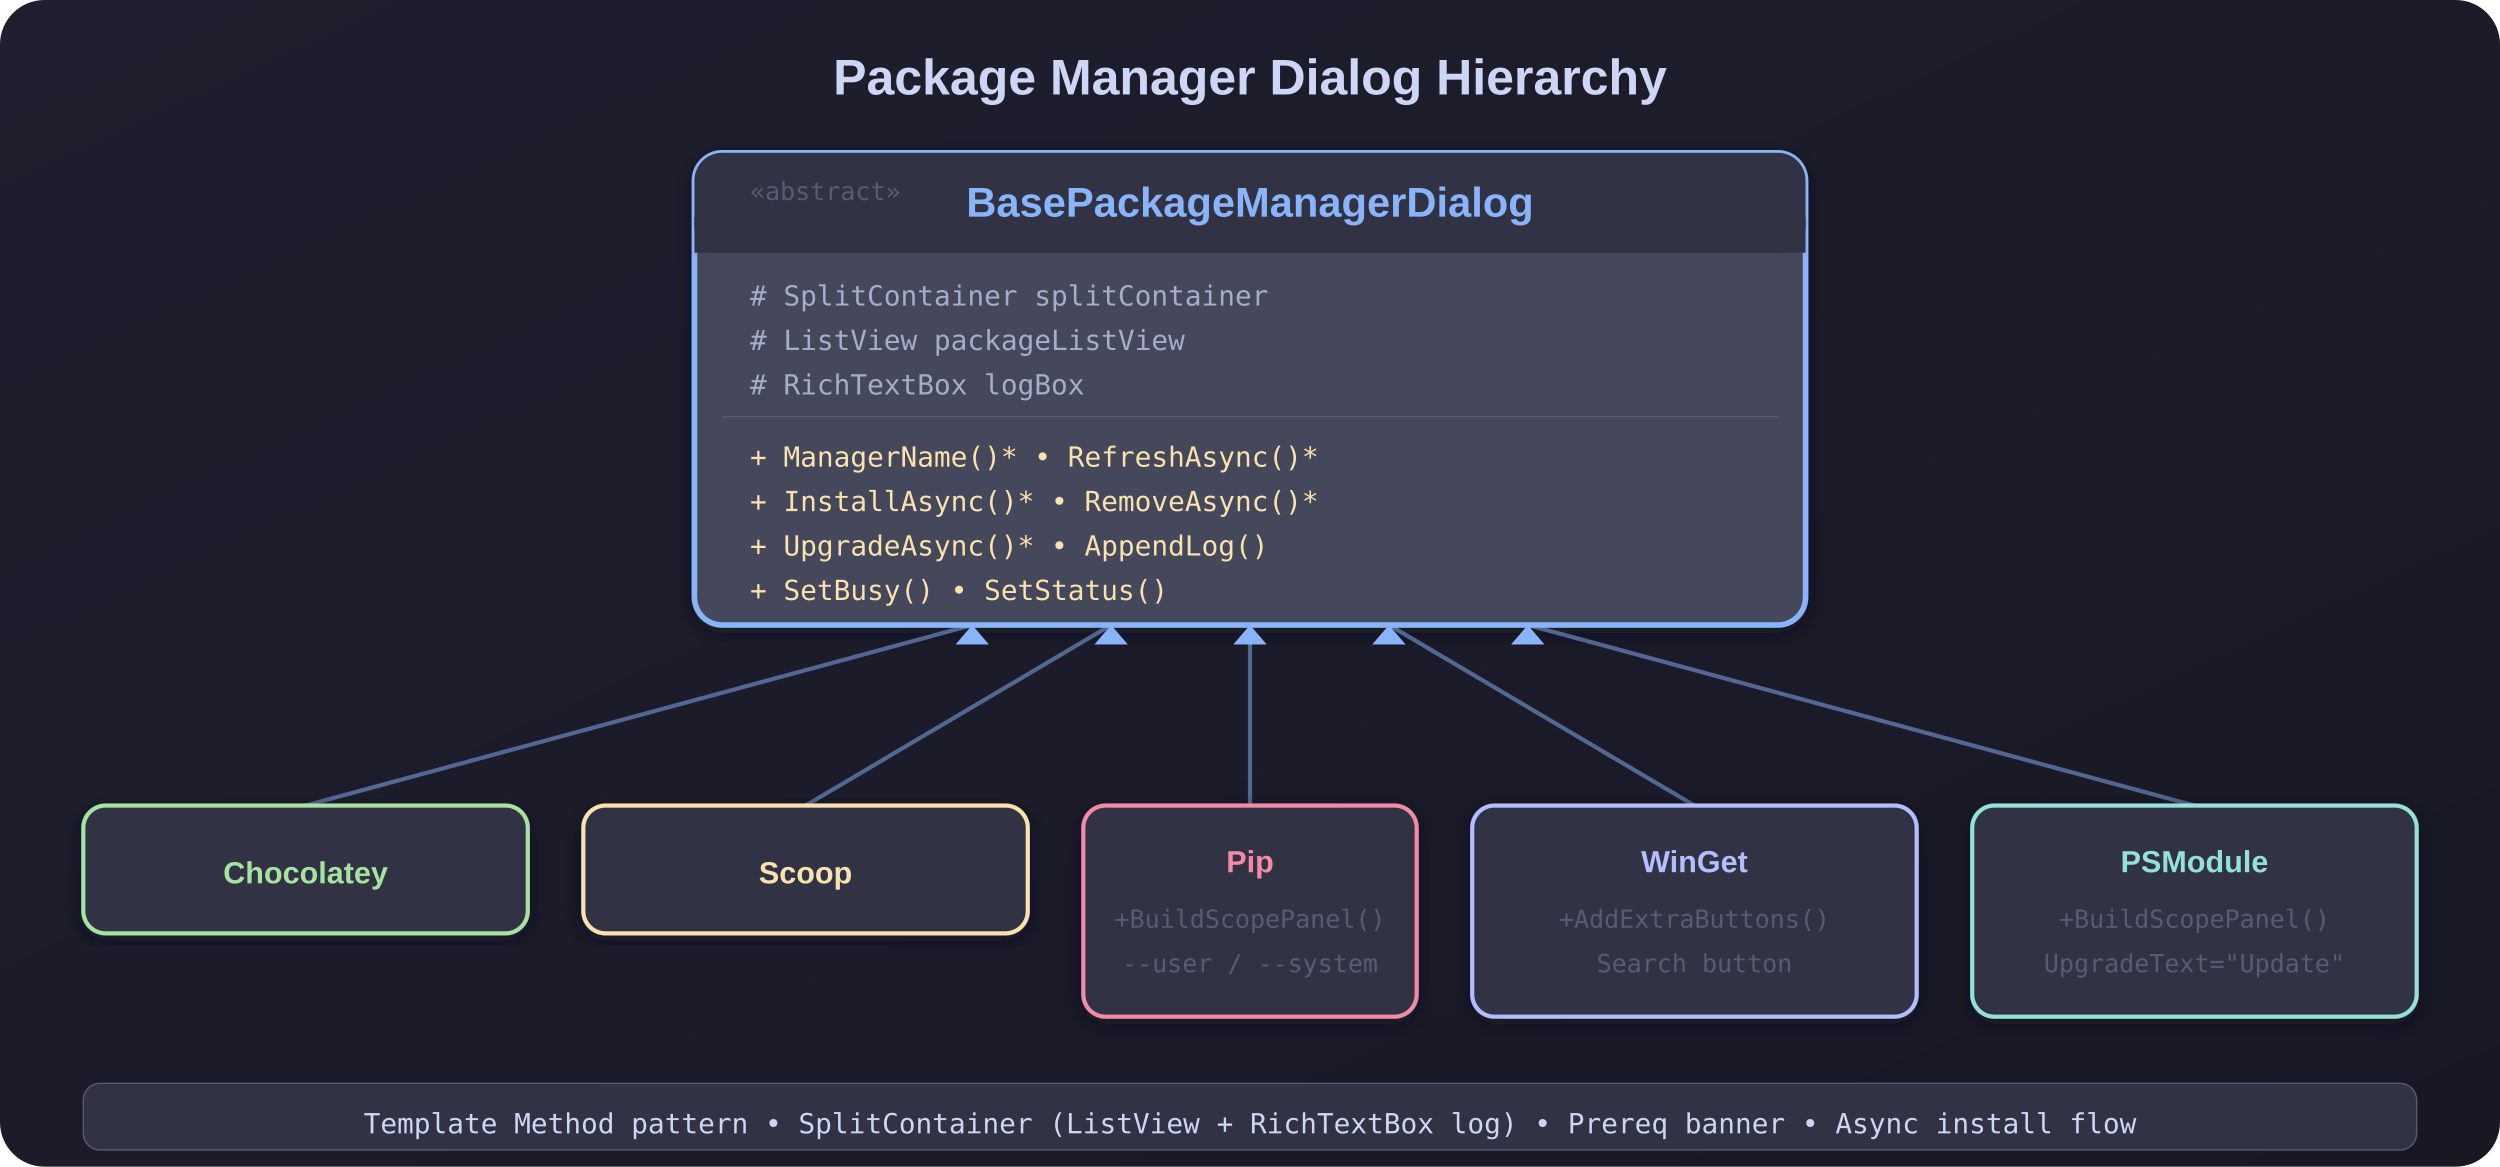
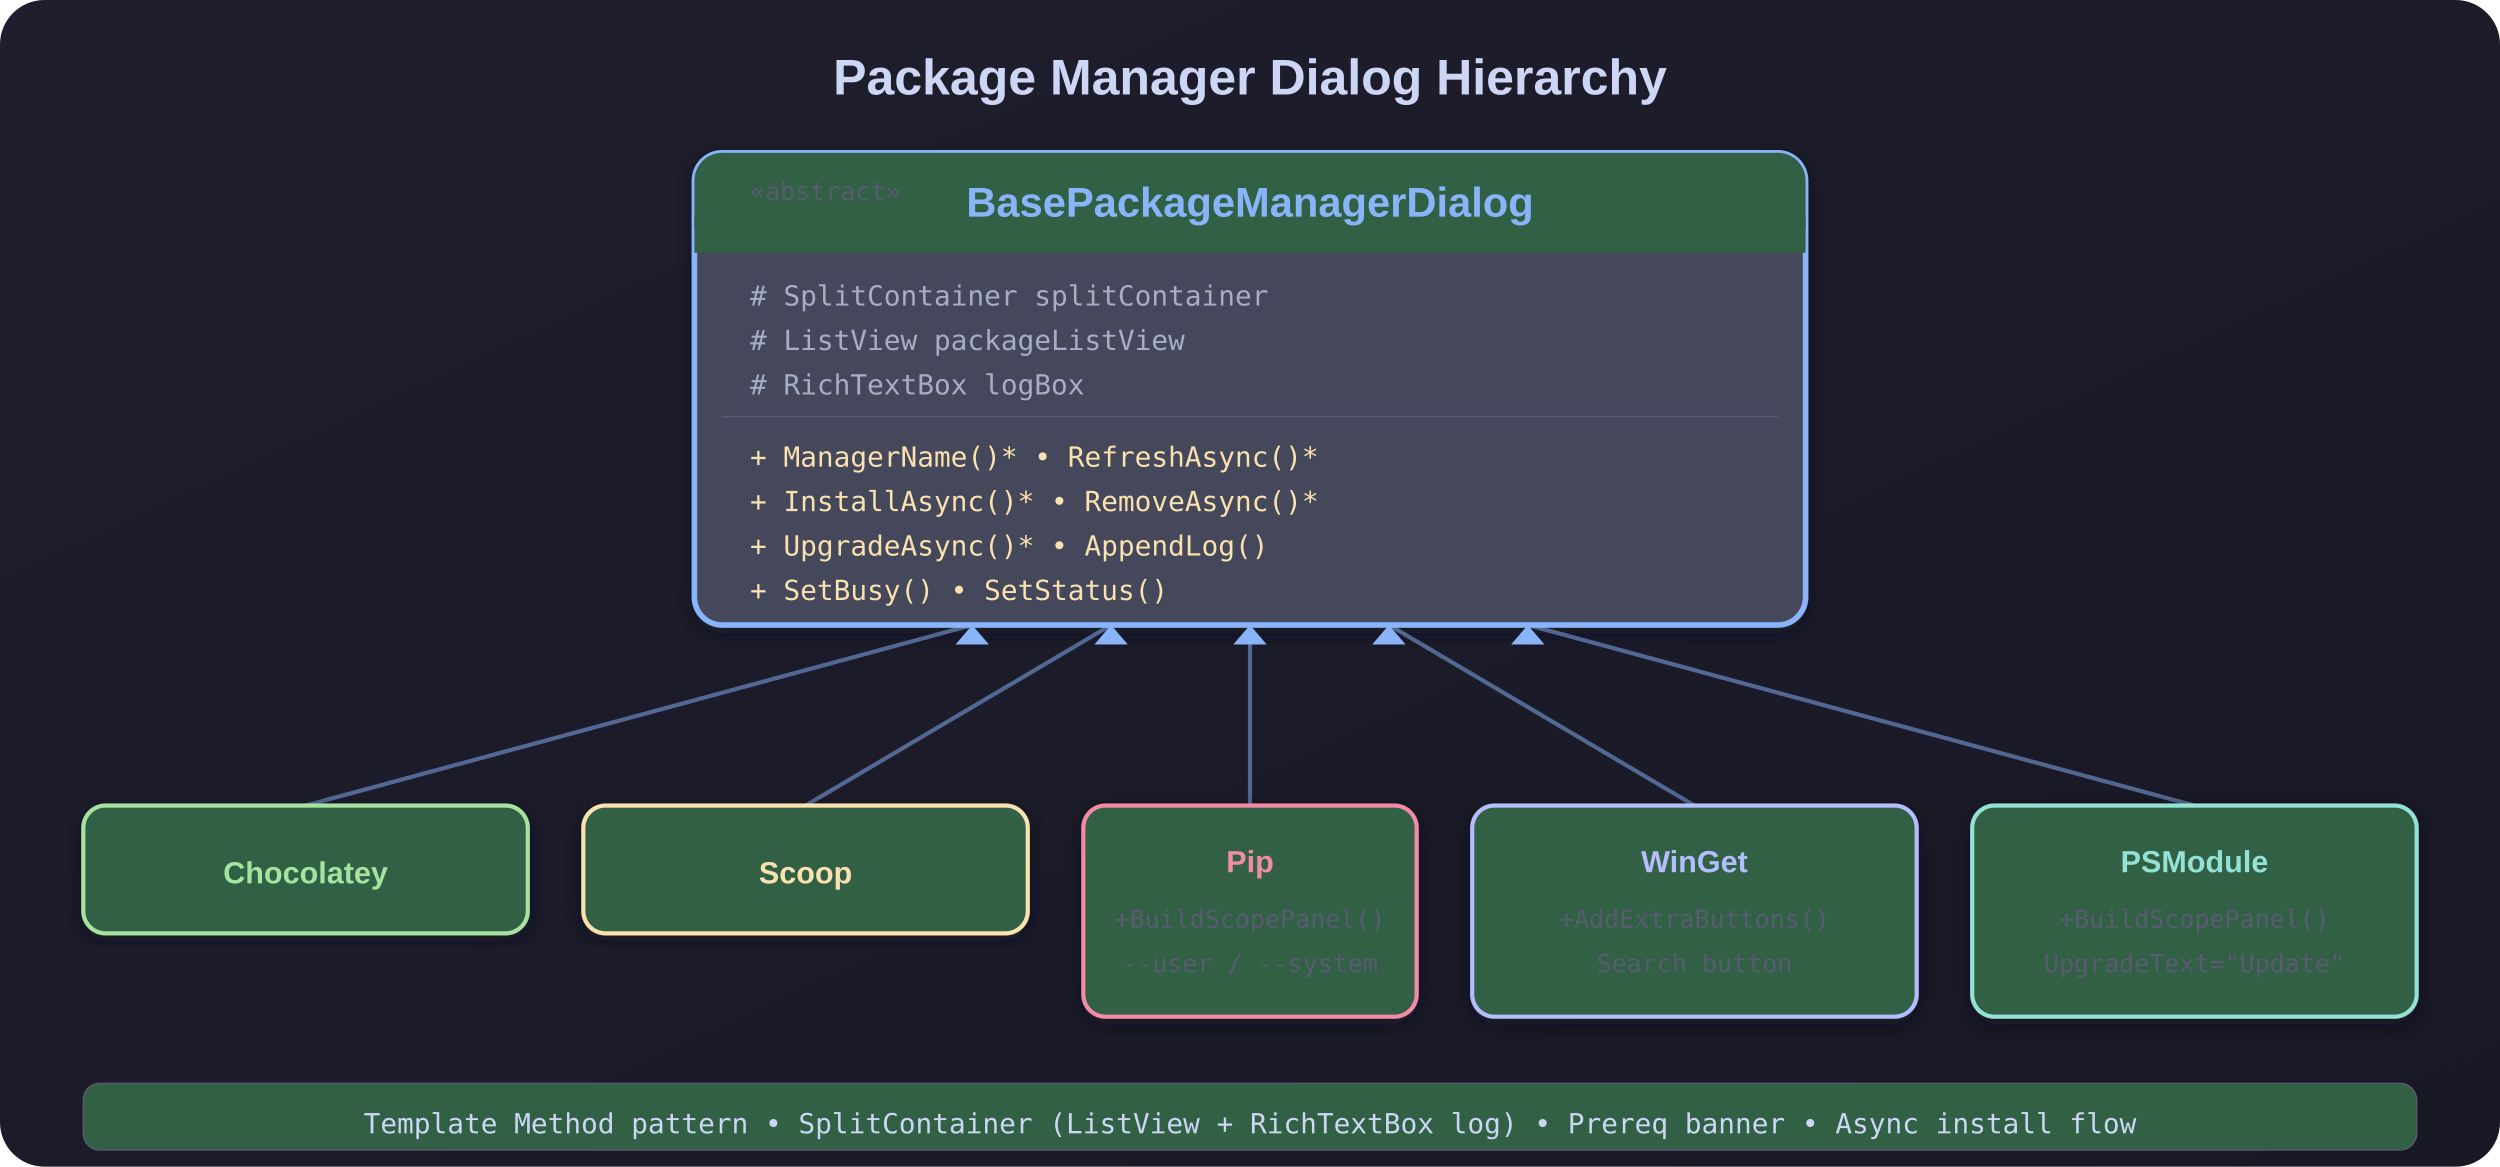
<svg xmlns="http://www.w3.org/2000/svg" width="900" height="420" viewBox="0 0 900 420">
  <defs>
    <linearGradient id="bgGrad" x1="0%" y1="0%" x2="100%" y2="100%">
      <stop offset="0%" style="stop-color:#1e1e2e" />
      <stop offset="100%" style="stop-color:#181825" />
    </linearGradient>
    <filter id="shadow">
      <feDropShadow dx="0" dy="2" stdDeviation="3" flood-color="#11111b" flood-opacity="0.5" />
    </filter>
  </defs>
  <rect width="900" height="420" fill="url(#bgGrad)" rx="16" />
  <text x="450" y="34" text-anchor="middle" font-family="'Segoe UI', Arial, sans-serif" font-weight="700" font-size="18" fill="#cdd6f4">Package Manager Dialog Hierarchy</text>
  <g filter="url(#shadow)">
    <rect x="250" y="55" width="400" height="170" rx="10" fill="#45475a" stroke="#89b4fa" stroke-width="2" />
-     <rect x="250" y="55" width="400" height="36" rx="10" fill="#313244" />
-     <rect x="250" y="78" width="400" height="13" fill="#313244" />
+     <rect x="250" y="55" width="400" height="36" rx="10" fill="#316044" />
+     <rect x="250" y="78" width="400" height="13" fill="#316044" />
    <text x="270" y="72" font-family="'Cascadia Code', monospace" font-size="9" fill="#585b70">«abstract»</text>
    <text x="450" y="78" text-anchor="middle" font-family="'Segoe UI', Arial, sans-serif" font-weight="800" font-size="15" fill="#89b4fa">BasePackageManagerDialog</text>
    <text x="270" y="110" font-family="'Cascadia Code', monospace" font-size="10" fill="#a6adc8"># SplitContainer splitContainer</text>
    <text x="270" y="126" font-family="'Cascadia Code', monospace" font-size="10" fill="#a6adc8"># ListView packageListView</text>
    <text x="270" y="142" font-family="'Cascadia Code', monospace" font-size="10" fill="#a6adc8"># RichTextBox logBox</text>
    <line x1="260" y1="150" x2="640" y2="150" stroke="#585b70" stroke-width="0.5" />
    <text x="270" y="168" font-family="'Cascadia Code', monospace" font-size="10" fill="#f9e2af">+ ManagerName()* • RefreshAsync()*</text>
    <text x="270" y="184" font-family="'Cascadia Code', monospace" font-size="10" fill="#f9e2af">+ InstallAsync()* • RemoveAsync()*</text>
    <text x="270" y="200" font-family="'Cascadia Code', monospace" font-size="10" fill="#f9e2af">+ UpgradeAsync()* • AppendLog()</text>
    <text x="270" y="216" font-family="'Cascadia Code', monospace" font-size="10" fill="#f9e2af">+ SetBusy() • SetStatus()</text>
  </g>
  <line x1="110" y1="290" x2="350" y2="225" stroke="#89b4fa" stroke-width="1.5" opacity="0.5" />
  <line x1="290" y1="290" x2="400" y2="225" stroke="#89b4fa" stroke-width="1.5" opacity="0.5" />
  <line x1="450" y1="290" x2="450" y2="225" stroke="#89b4fa" stroke-width="1.5" opacity="0.5" />
  <line x1="610" y1="290" x2="500" y2="225" stroke="#89b4fa" stroke-width="1.5" opacity="0.5" />
  <line x1="790" y1="290" x2="550" y2="225" stroke="#89b4fa" stroke-width="1.5" opacity="0.5" />
  <polygon points="350,225 344,232 356,232" fill="#89b4fa" />
  <polygon points="400,225 394,232 406,232" fill="#89b4fa" />
  <polygon points="450,225 444,232 456,232" fill="#89b4fa" />
  <polygon points="500,225 494,232 506,232" fill="#89b4fa" />
  <polygon points="550,225 544,232 556,232" fill="#89b4fa" />
  <g filter="url(#shadow)">
-     <rect x="30" y="290" width="160" height="46" rx="8" fill="#313244" stroke="#a6e3a1" stroke-width="1.5" />
+     <rect x="30" y="290" width="160" height="46" rx="8" fill="#316044" stroke="#a6e3a1" stroke-width="1.5" />
    <text x="110" y="318" text-anchor="middle" font-family="'Segoe UI', Arial, sans-serif" font-weight="600" font-size="11" fill="#a6e3a1">Chocolatey</text>
  </g>
  <g filter="url(#shadow)">
-     <rect x="210" y="290" width="160" height="46" rx="8" fill="#313244" stroke="#f9e2af" stroke-width="1.5" />
+     <rect x="210" y="290" width="160" height="46" rx="8" fill="#316044" stroke="#f9e2af" stroke-width="1.5" />
    <text x="290" y="318" text-anchor="middle" font-family="'Segoe UI', Arial, sans-serif" font-weight="600" font-size="11" fill="#f9e2af">Scoop</text>
  </g>
  <g filter="url(#shadow)">
-     <rect x="390" y="290" width="120" height="76" rx="8" fill="#313244" stroke="#f38ba8" stroke-width="1.5" />
+     <rect x="390" y="290" width="120" height="76" rx="8" fill="#316044" stroke="#f38ba8" stroke-width="1.5" />
    <text x="450" y="314" text-anchor="middle" font-family="'Segoe UI', Arial, sans-serif" font-weight="600" font-size="11" fill="#f38ba8">Pip</text>
    <text x="450" y="334" text-anchor="middle" font-family="'Cascadia Code', monospace" font-size="9" fill="#585b70">+BuildScopePanel()</text>
    <text x="450" y="350" text-anchor="middle" font-family="'Cascadia Code', monospace" font-size="9" fill="#585b70">--user / --system</text>
  </g>
  <g filter="url(#shadow)">
-     <rect x="530" y="290" width="160" height="76" rx="8" fill="#313244" stroke="#b4befe" stroke-width="1.5" />
+     <rect x="530" y="290" width="160" height="76" rx="8" fill="#316044" stroke="#b4befe" stroke-width="1.5" />
    <text x="610" y="314" text-anchor="middle" font-family="'Segoe UI', Arial, sans-serif" font-weight="600" font-size="11" fill="#b4befe">WinGet</text>
    <text x="610" y="334" text-anchor="middle" font-family="'Cascadia Code', monospace" font-size="9" fill="#585b70">+AddExtraButtons()</text>
    <text x="610" y="350" text-anchor="middle" font-family="'Cascadia Code', monospace" font-size="9" fill="#585b70">Search button</text>
  </g>
  <g filter="url(#shadow)">
-     <rect x="710" y="290" width="160" height="76" rx="8" fill="#313244" stroke="#94e2d5" stroke-width="1.5" />
+     <rect x="710" y="290" width="160" height="76" rx="8" fill="#316044" stroke="#94e2d5" stroke-width="1.5" />
    <text x="790" y="314" text-anchor="middle" font-family="'Segoe UI', Arial, sans-serif" font-weight="600" font-size="11" fill="#94e2d5">PSModule</text>
    <text x="790" y="334" text-anchor="middle" font-family="'Cascadia Code', monospace" font-size="9" fill="#585b70">+BuildScopePanel()</text>
    <text x="790" y="350" text-anchor="middle" font-family="'Cascadia Code', monospace" font-size="9" fill="#585b70">UpgradeText="Update"</text>
  </g>
-   <rect x="30" y="390" width="840" height="24" rx="6" fill="#313244" stroke="#585b70" stroke-width="0.5" />
+   <rect x="30" y="390" width="840" height="24" rx="6" fill="#316044" stroke="#585b70" stroke-width="0.5" />
  <text x="450" y="408" text-anchor="middle" font-family="'Cascadia Code', monospace" font-size="10" fill="#cdd6f4">Template Method pattern • SplitContainer (ListView + RichTextBox log) • Prereq banner • Async install flow</text>
</svg>
